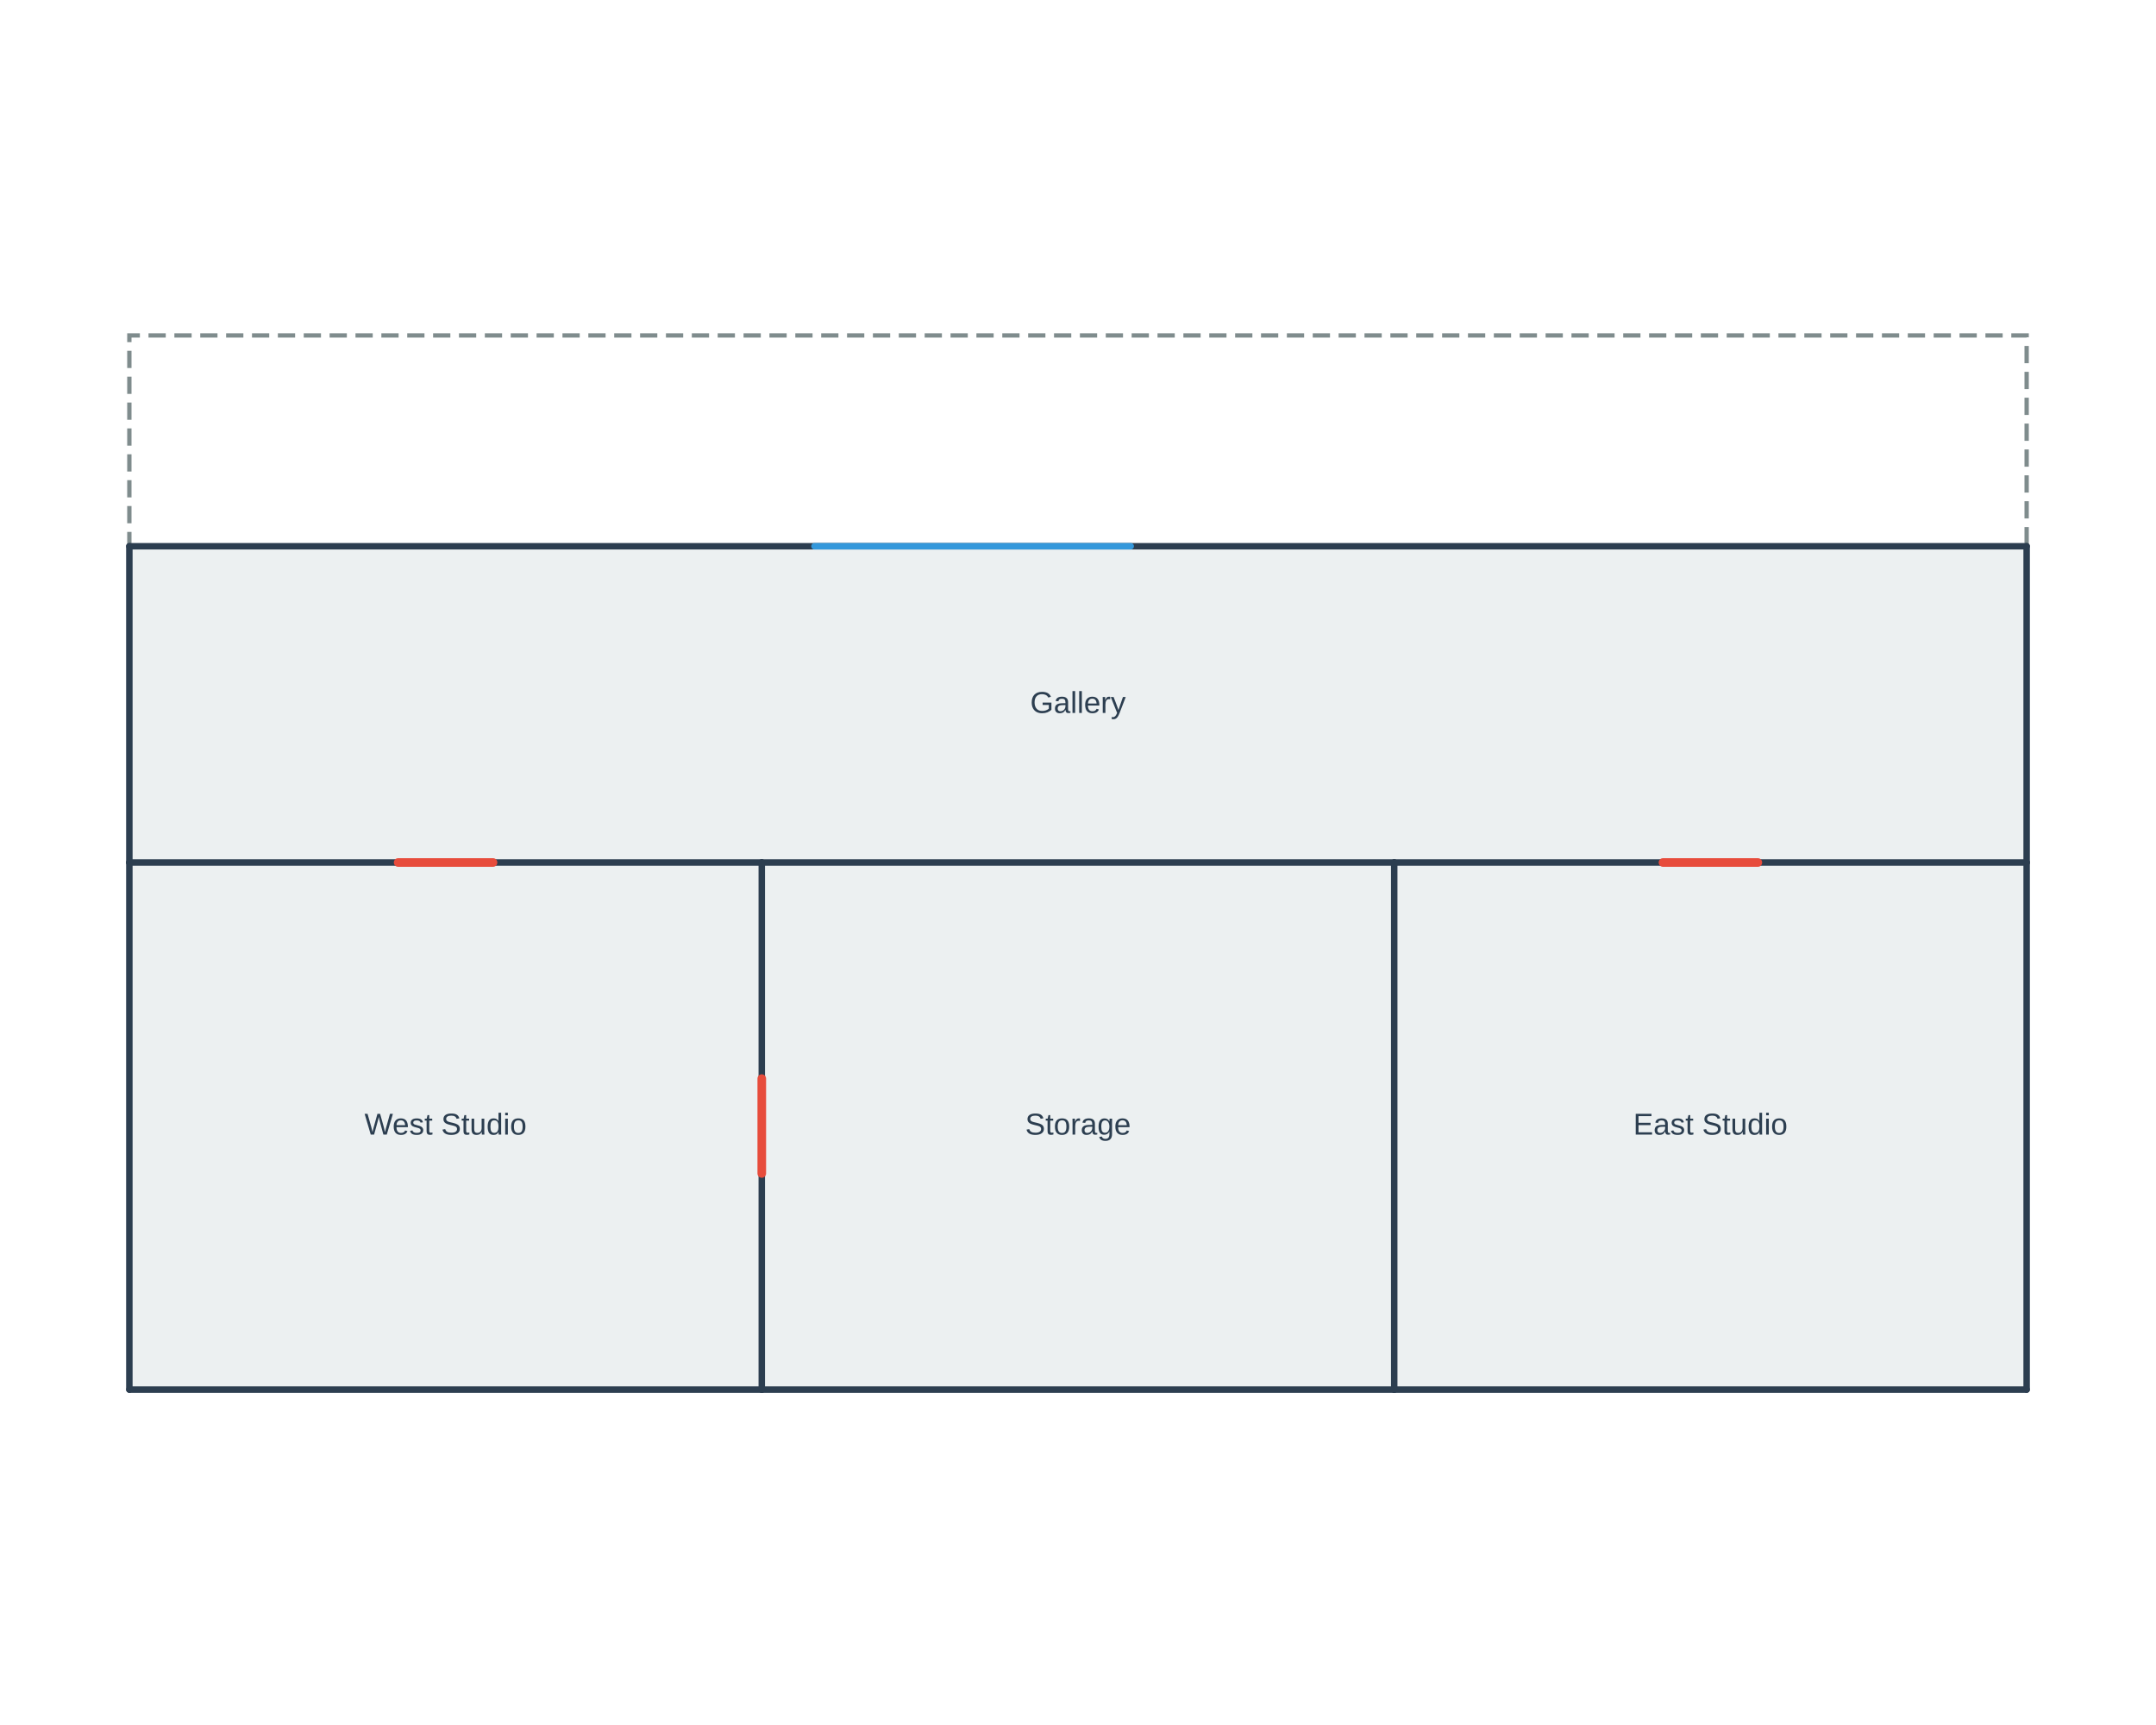
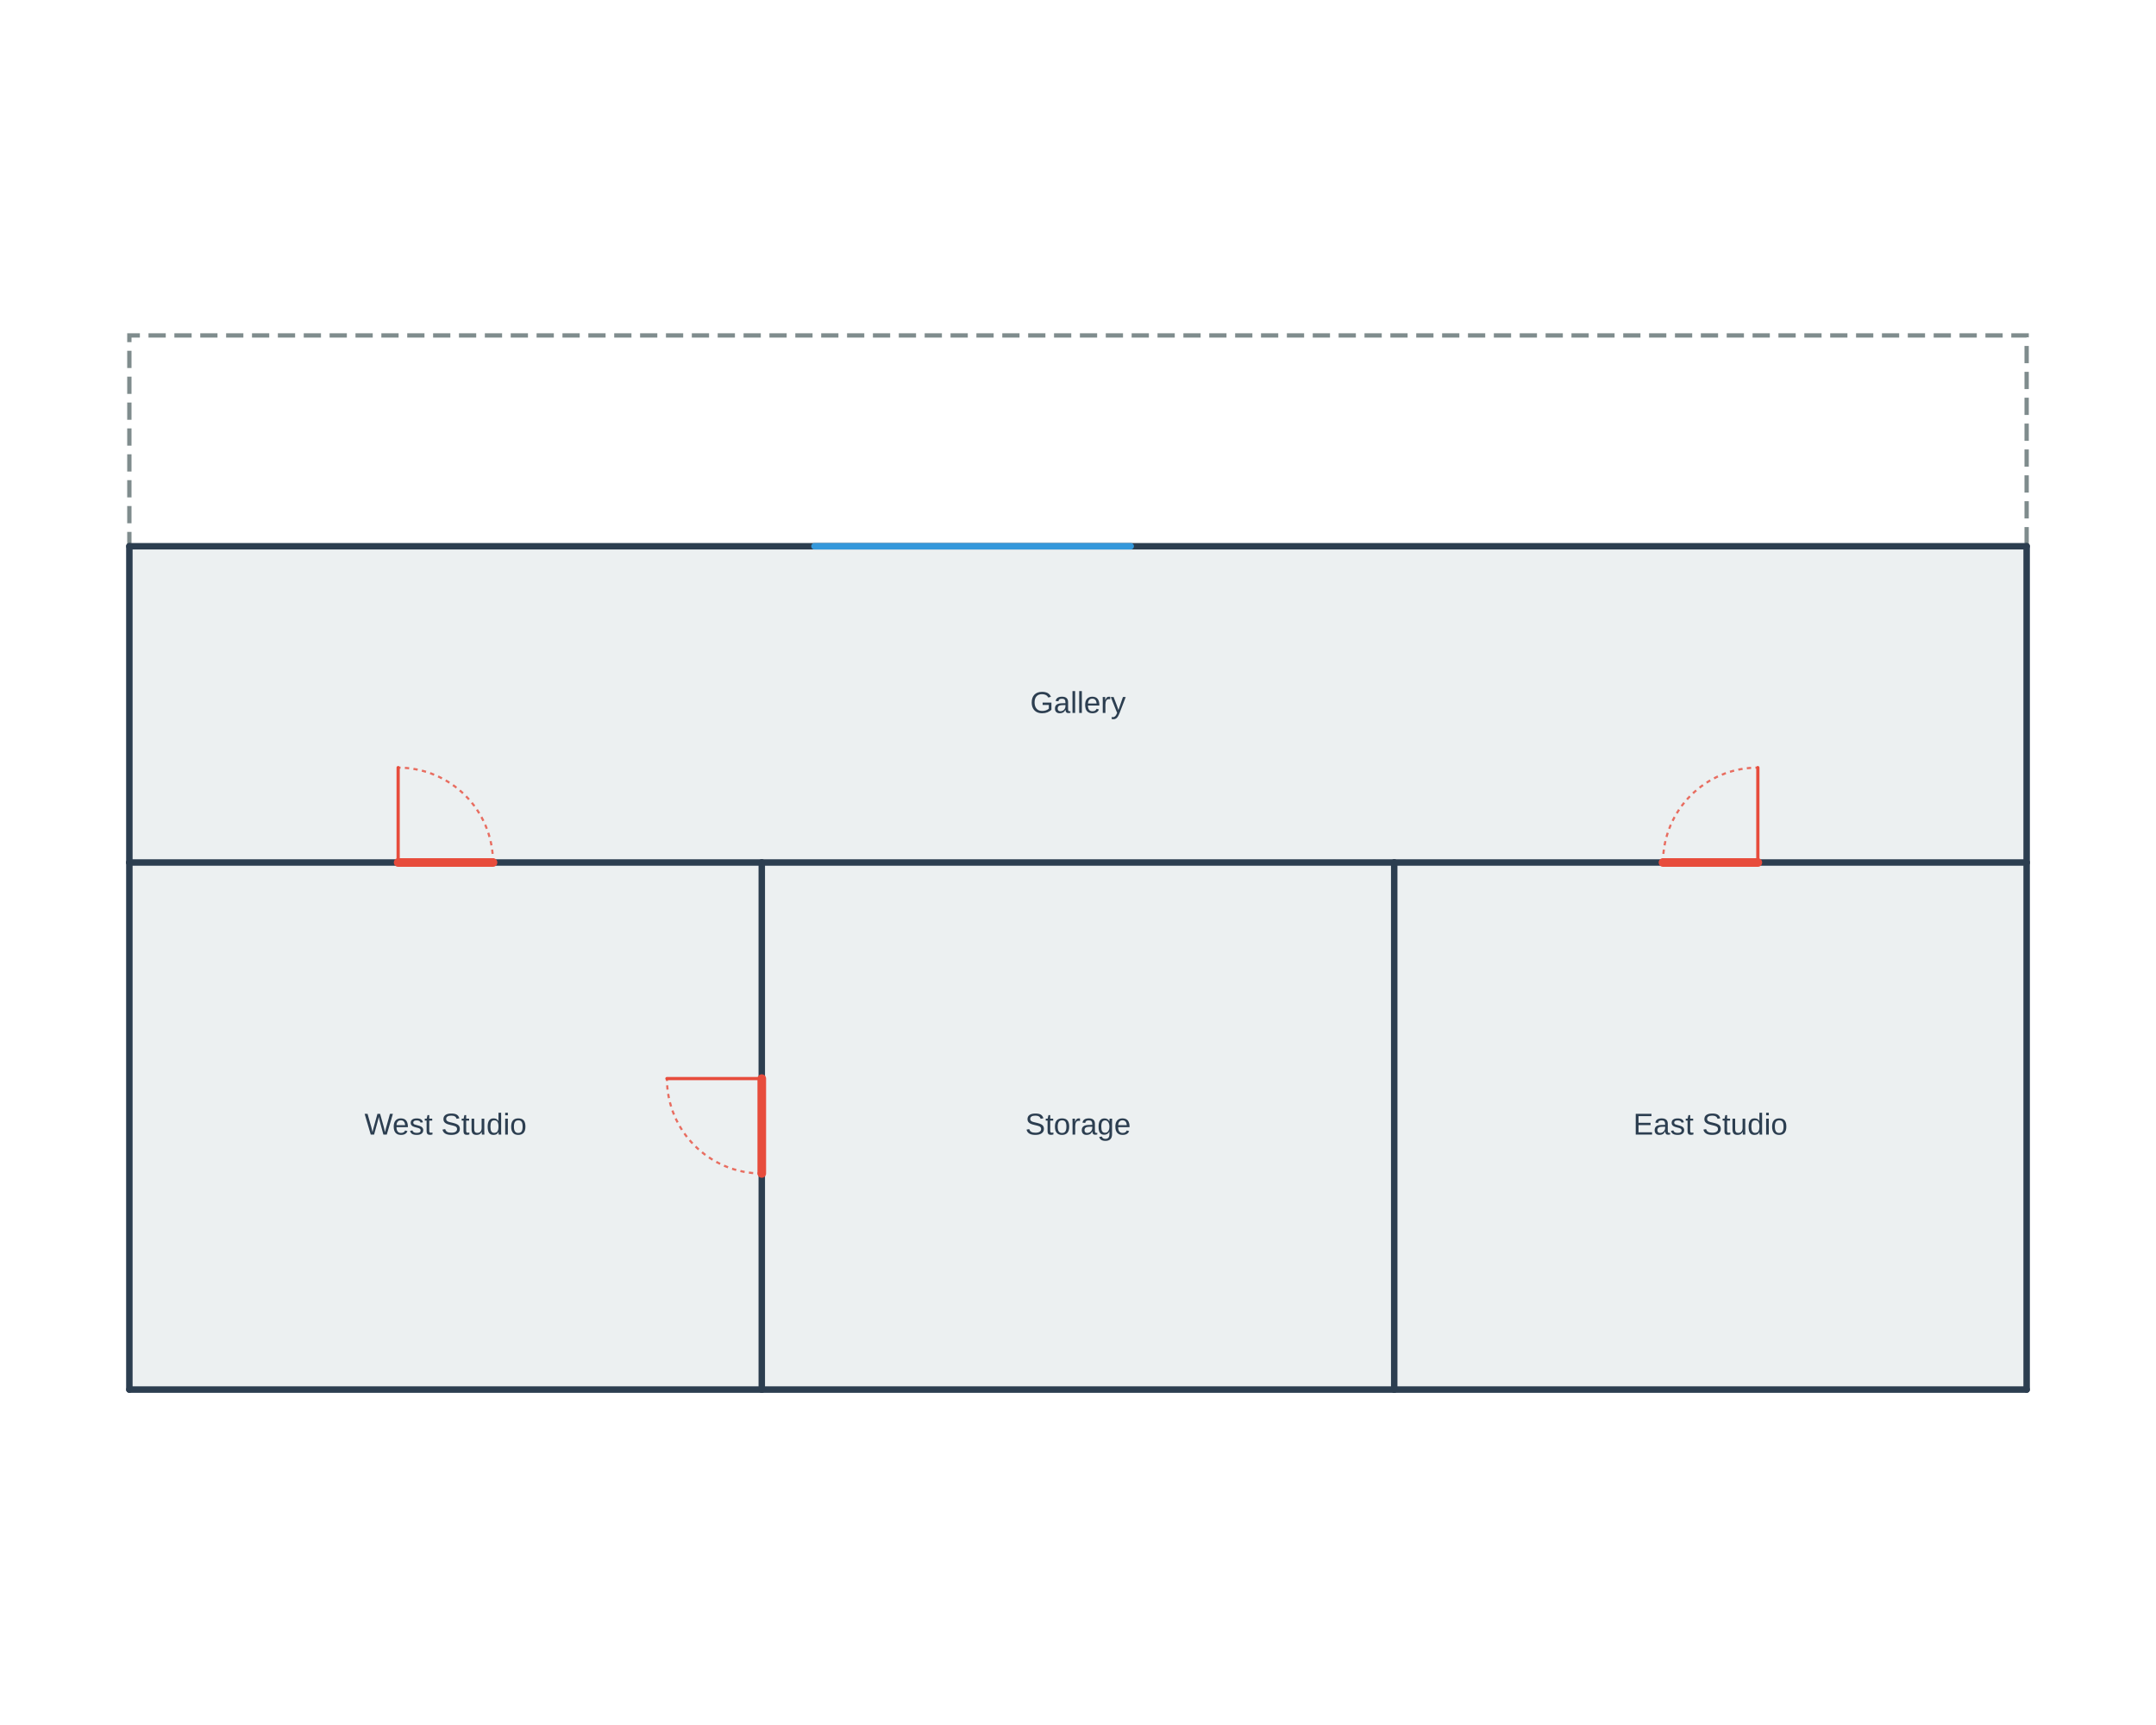
<svg xmlns="http://www.w3.org/2000/svg" width="1000" height="800" viewBox="0 0 1000 800">
  <defs>
    <style>
      .room-label { font-family: Arial, sans-serif; font-weight: 500; }
    </style>
  </defs>
  <rect width="1000" height="800" fill="#ffffff" />
  <path d="M 60.00 644.44 L 940.00 644.44 L 940.00 155.56 L 60.00 155.56 Z" fill="none" stroke="#7f8c8d" stroke-width="2" stroke-dasharray="8,4" />
  <path d="M 60.00 644.44 L 353.33 644.44 L 353.33 400.00 L 60.00 400.00 Z" fill="#ecf0f1" stroke="#bdc3c7" stroke-width="1" />
  <path d="M 646.67 644.44 L 940.00 644.44 L 940.00 400.00 L 646.67 400.00 Z" fill="#ecf0f1" stroke="#bdc3c7" stroke-width="1" />
  <path d="M 60.00 400.00 L 940.00 400.00 L 940.00 253.33 L 60.00 253.33 Z" fill="#ecf0f1" stroke="#bdc3c7" stroke-width="1" />
  <path d="M 353.33 644.44 L 646.67 644.44 L 646.67 400.00 L 353.33 400.00 Z" fill="#ecf0f1" stroke="#bdc3c7" stroke-width="1" />
  <line x1="353.33" y1="644.44" x2="353.33" y2="400.00" stroke="#2c3e50" stroke-width="3" stroke-linecap="round" />
  <line x1="60.00" y1="400.00" x2="353.33" y2="400.00" stroke="#2c3e50" stroke-width="3" stroke-linecap="round" />
  <line x1="646.67" y1="400.00" x2="940.00" y2="400.00" stroke="#2c3e50" stroke-width="3" stroke-linecap="round" />
  <line x1="646.67" y1="644.44" x2="646.67" y2="400.00" stroke="#2c3e50" stroke-width="3" stroke-linecap="round" />
  <line x1="353.33" y1="400.00" x2="646.67" y2="400.00" stroke="#2c3e50" stroke-width="3" stroke-linecap="round" />
  <line x1="60.00" y1="644.44" x2="353.33" y2="644.44" stroke="#2c3e50" stroke-width="3" stroke-linecap="round" />
  <line x1="60.00" y1="644.44" x2="60.00" y2="400.00" stroke="#2c3e50" stroke-width="3" stroke-linecap="round" />
  <line x1="646.67" y1="644.44" x2="940.00" y2="644.44" stroke="#2c3e50" stroke-width="3" stroke-linecap="round" />
  <line x1="940.00" y1="644.44" x2="940.00" y2="400.00" stroke="#2c3e50" stroke-width="3" stroke-linecap="round" />
  <line x1="940.00" y1="400.00" x2="940.00" y2="253.33" stroke="#2c3e50" stroke-width="3" stroke-linecap="round" />
  <line x1="60.00" y1="253.33" x2="940.00" y2="253.33" stroke="#2c3e50" stroke-width="3" stroke-linecap="round" />
  <line x1="60.00" y1="400.00" x2="60.00" y2="253.33" stroke="#2c3e50" stroke-width="3" stroke-linecap="round" />
  <line x1="353.33" y1="644.44" x2="646.67" y2="644.44" stroke="#2c3e50" stroke-width="3" stroke-linecap="round" />
  <line x1="184.67" y1="400.00" x2="228.67" y2="400.00" stroke="#e74c3c" stroke-width="4" stroke-linecap="round" />
+   <line class="door-leaf" x1="184.67" y1="400.00" x2="184.67" y2="356.00" stroke="#e74c3c" stroke-width="1.5" stroke-linecap="round" />
+   <path class="door-swing" d="M 228.67 400.00 A 44.00 44.00 0 0 0 184.67 356.00" fill="none" stroke="#e74c3c" stroke-width="1" stroke-dasharray="2,2" opacity="0.8" />
  <line x1="771.33" y1="400.00" x2="815.33" y2="400.00" stroke="#e74c3c" stroke-width="4" stroke-linecap="round" />
+   <line class="door-leaf" x1="815.33" y1="400.00" x2="815.33" y2="356.00" stroke="#e74c3c" stroke-width="1.5" stroke-linecap="round" />
+   <path class="door-swing" d="M 771.33 400.00 A 44.00 44.00 0 0 1 815.33 356.00" fill="none" stroke="#e74c3c" stroke-width="1" stroke-dasharray="2,2" opacity="0.8" />
  <line x1="353.33" y1="544.22" x2="353.33" y2="500.22" stroke="#e74c3c" stroke-width="4" stroke-linecap="round" />
+   <line class="door-leaf" x1="353.33" y1="500.22" x2="309.33" y2="500.22" stroke="#e74c3c" stroke-width="1.5" stroke-linecap="round" />
+   <path class="door-swing" d="M 353.33 544.22 A 44.00 44.00 0 0 1 309.33 500.22" fill="none" stroke="#e74c3c" stroke-width="1" stroke-dasharray="2,2" opacity="0.8" />
  <line x1="377.78" y1="253.33" x2="524.44" y2="253.33" stroke="#3498db" stroke-width="3" stroke-linecap="round" />
  <text x="206.67" y="522.22" font-size="14" fill="#2c3e50" text-anchor="middle" dominant-baseline="middle" font-family="Arial, sans-serif">West Studio</text>
  <text x="793.33" y="522.22" font-size="14" fill="#2c3e50" text-anchor="middle" dominant-baseline="middle" font-family="Arial, sans-serif">East Studio</text>
  <text x="500.00" y="326.67" font-size="14" fill="#2c3e50" text-anchor="middle" dominant-baseline="middle" font-family="Arial, sans-serif">Gallery</text>
  <text x="500.00" y="522.22" font-size="14" fill="#2c3e50" text-anchor="middle" dominant-baseline="middle" font-family="Arial, sans-serif">Storage</text>
</svg>
